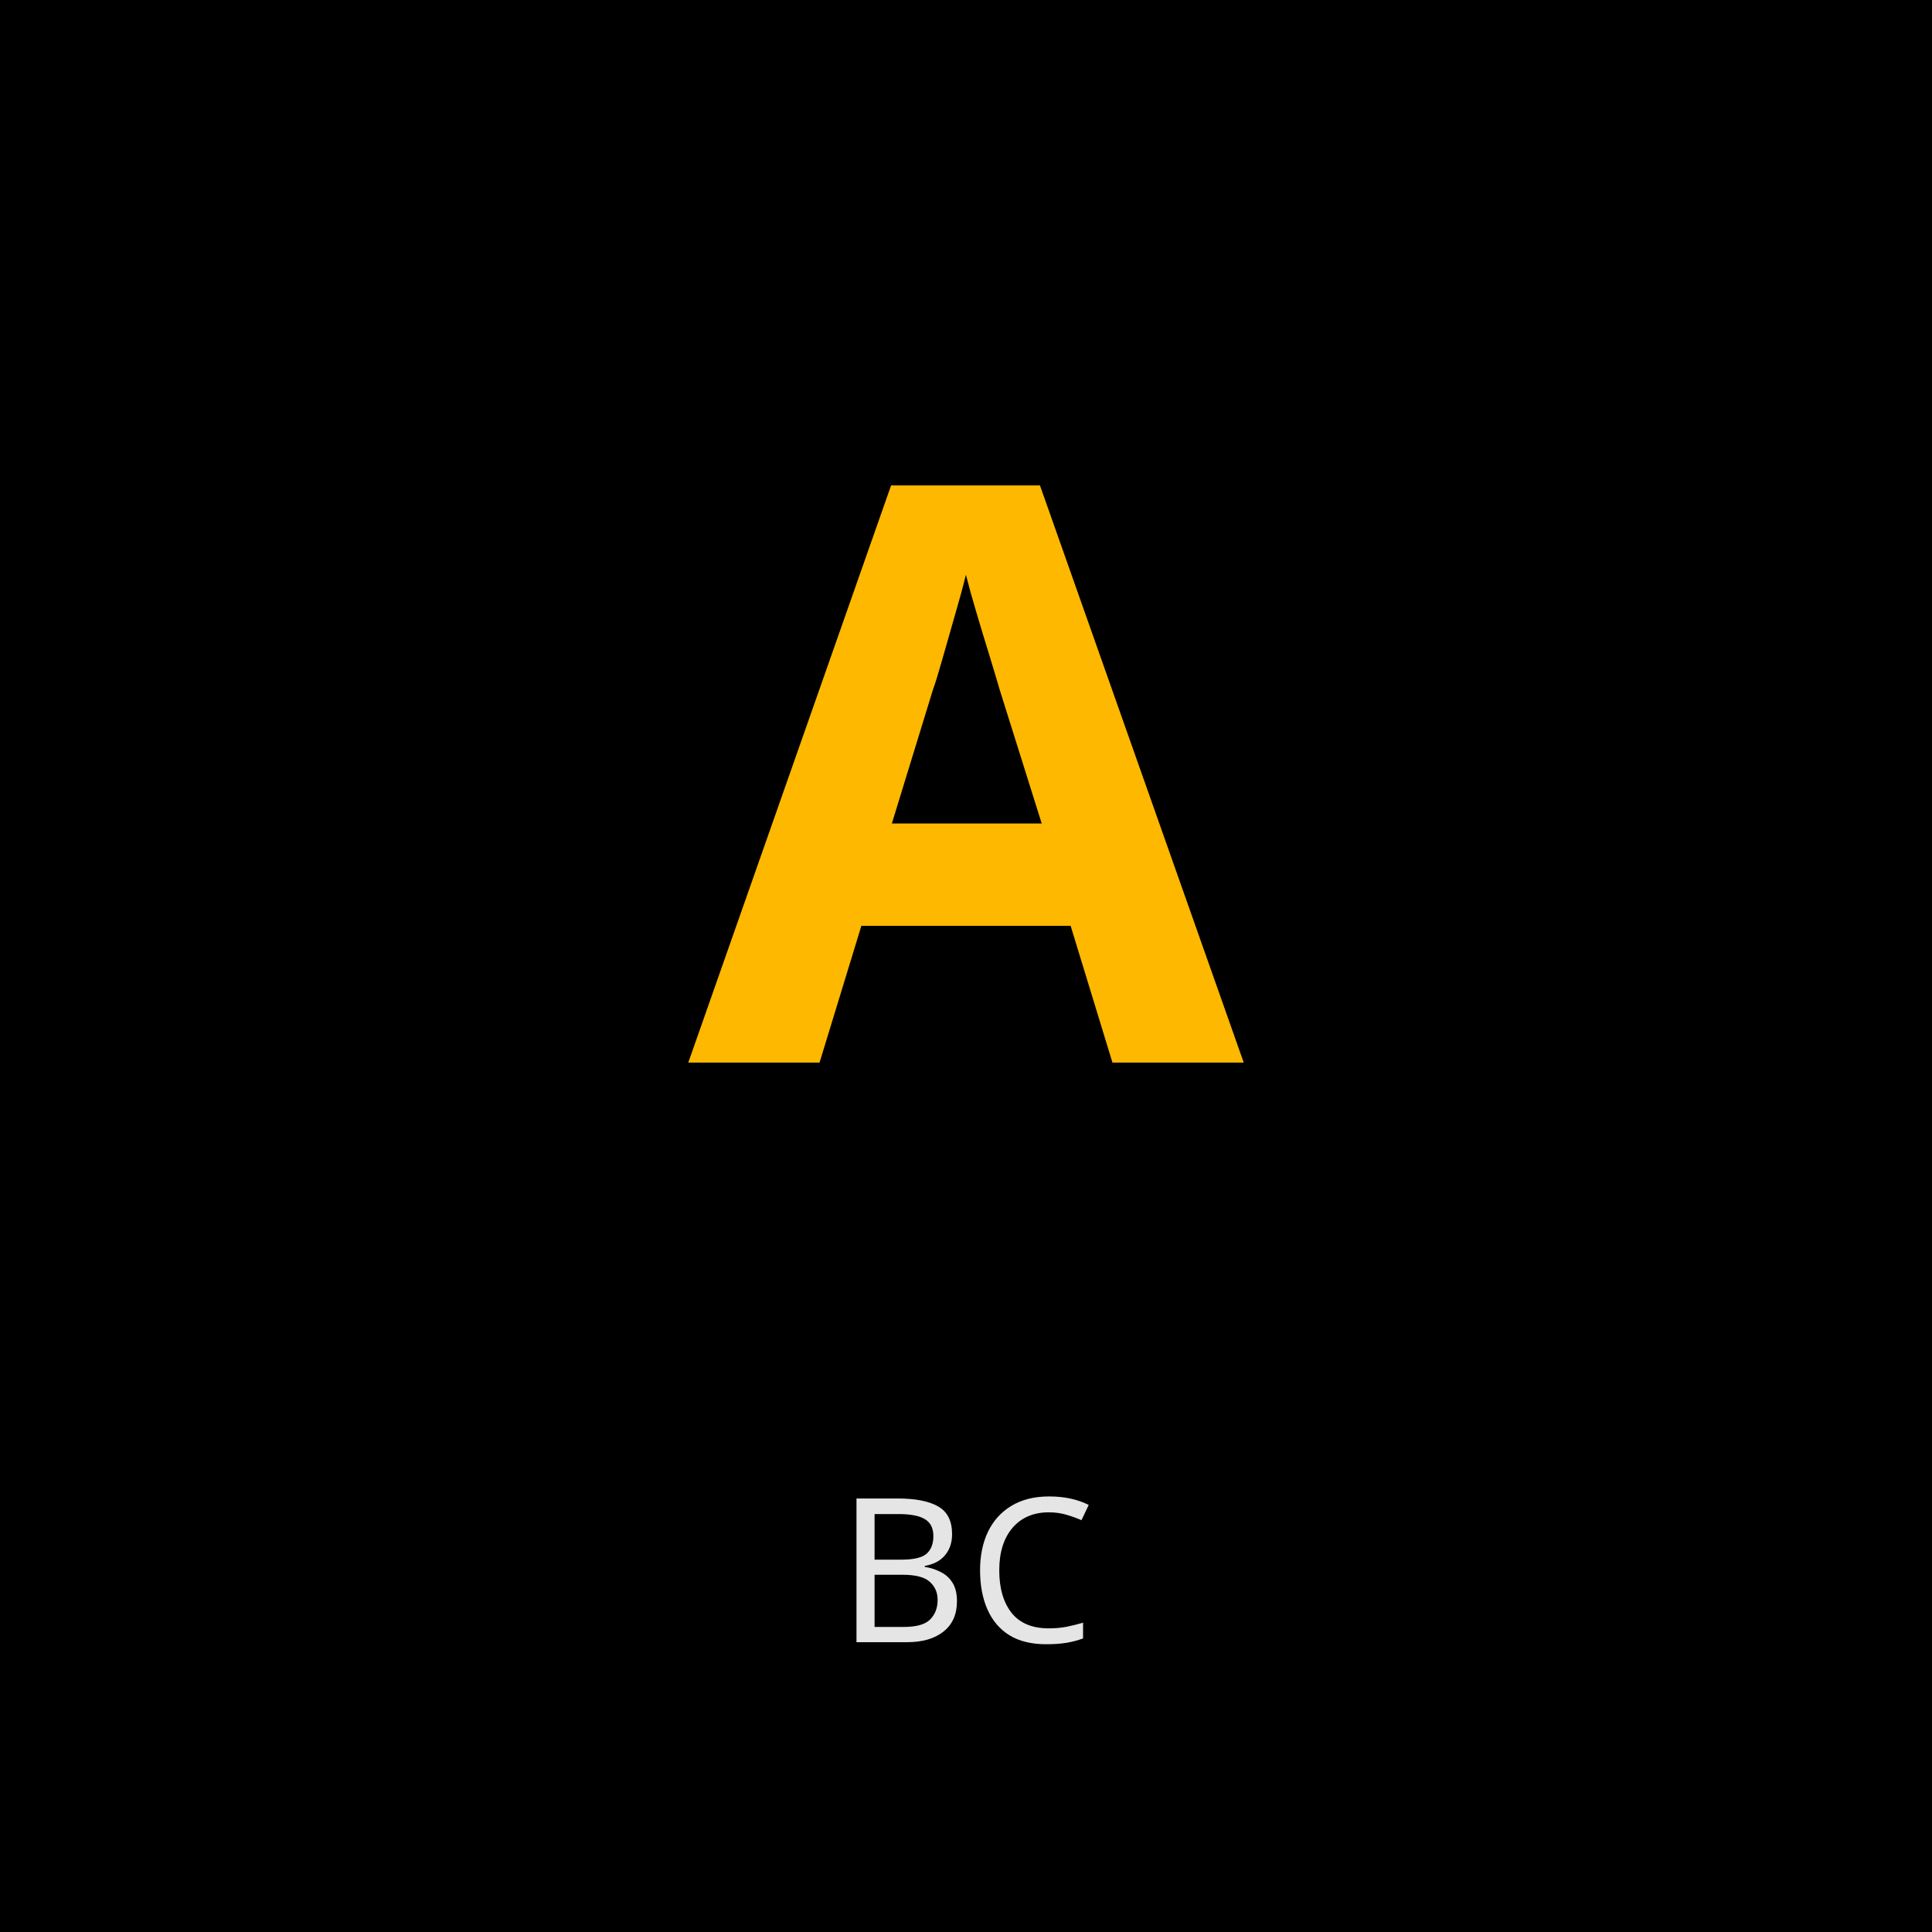
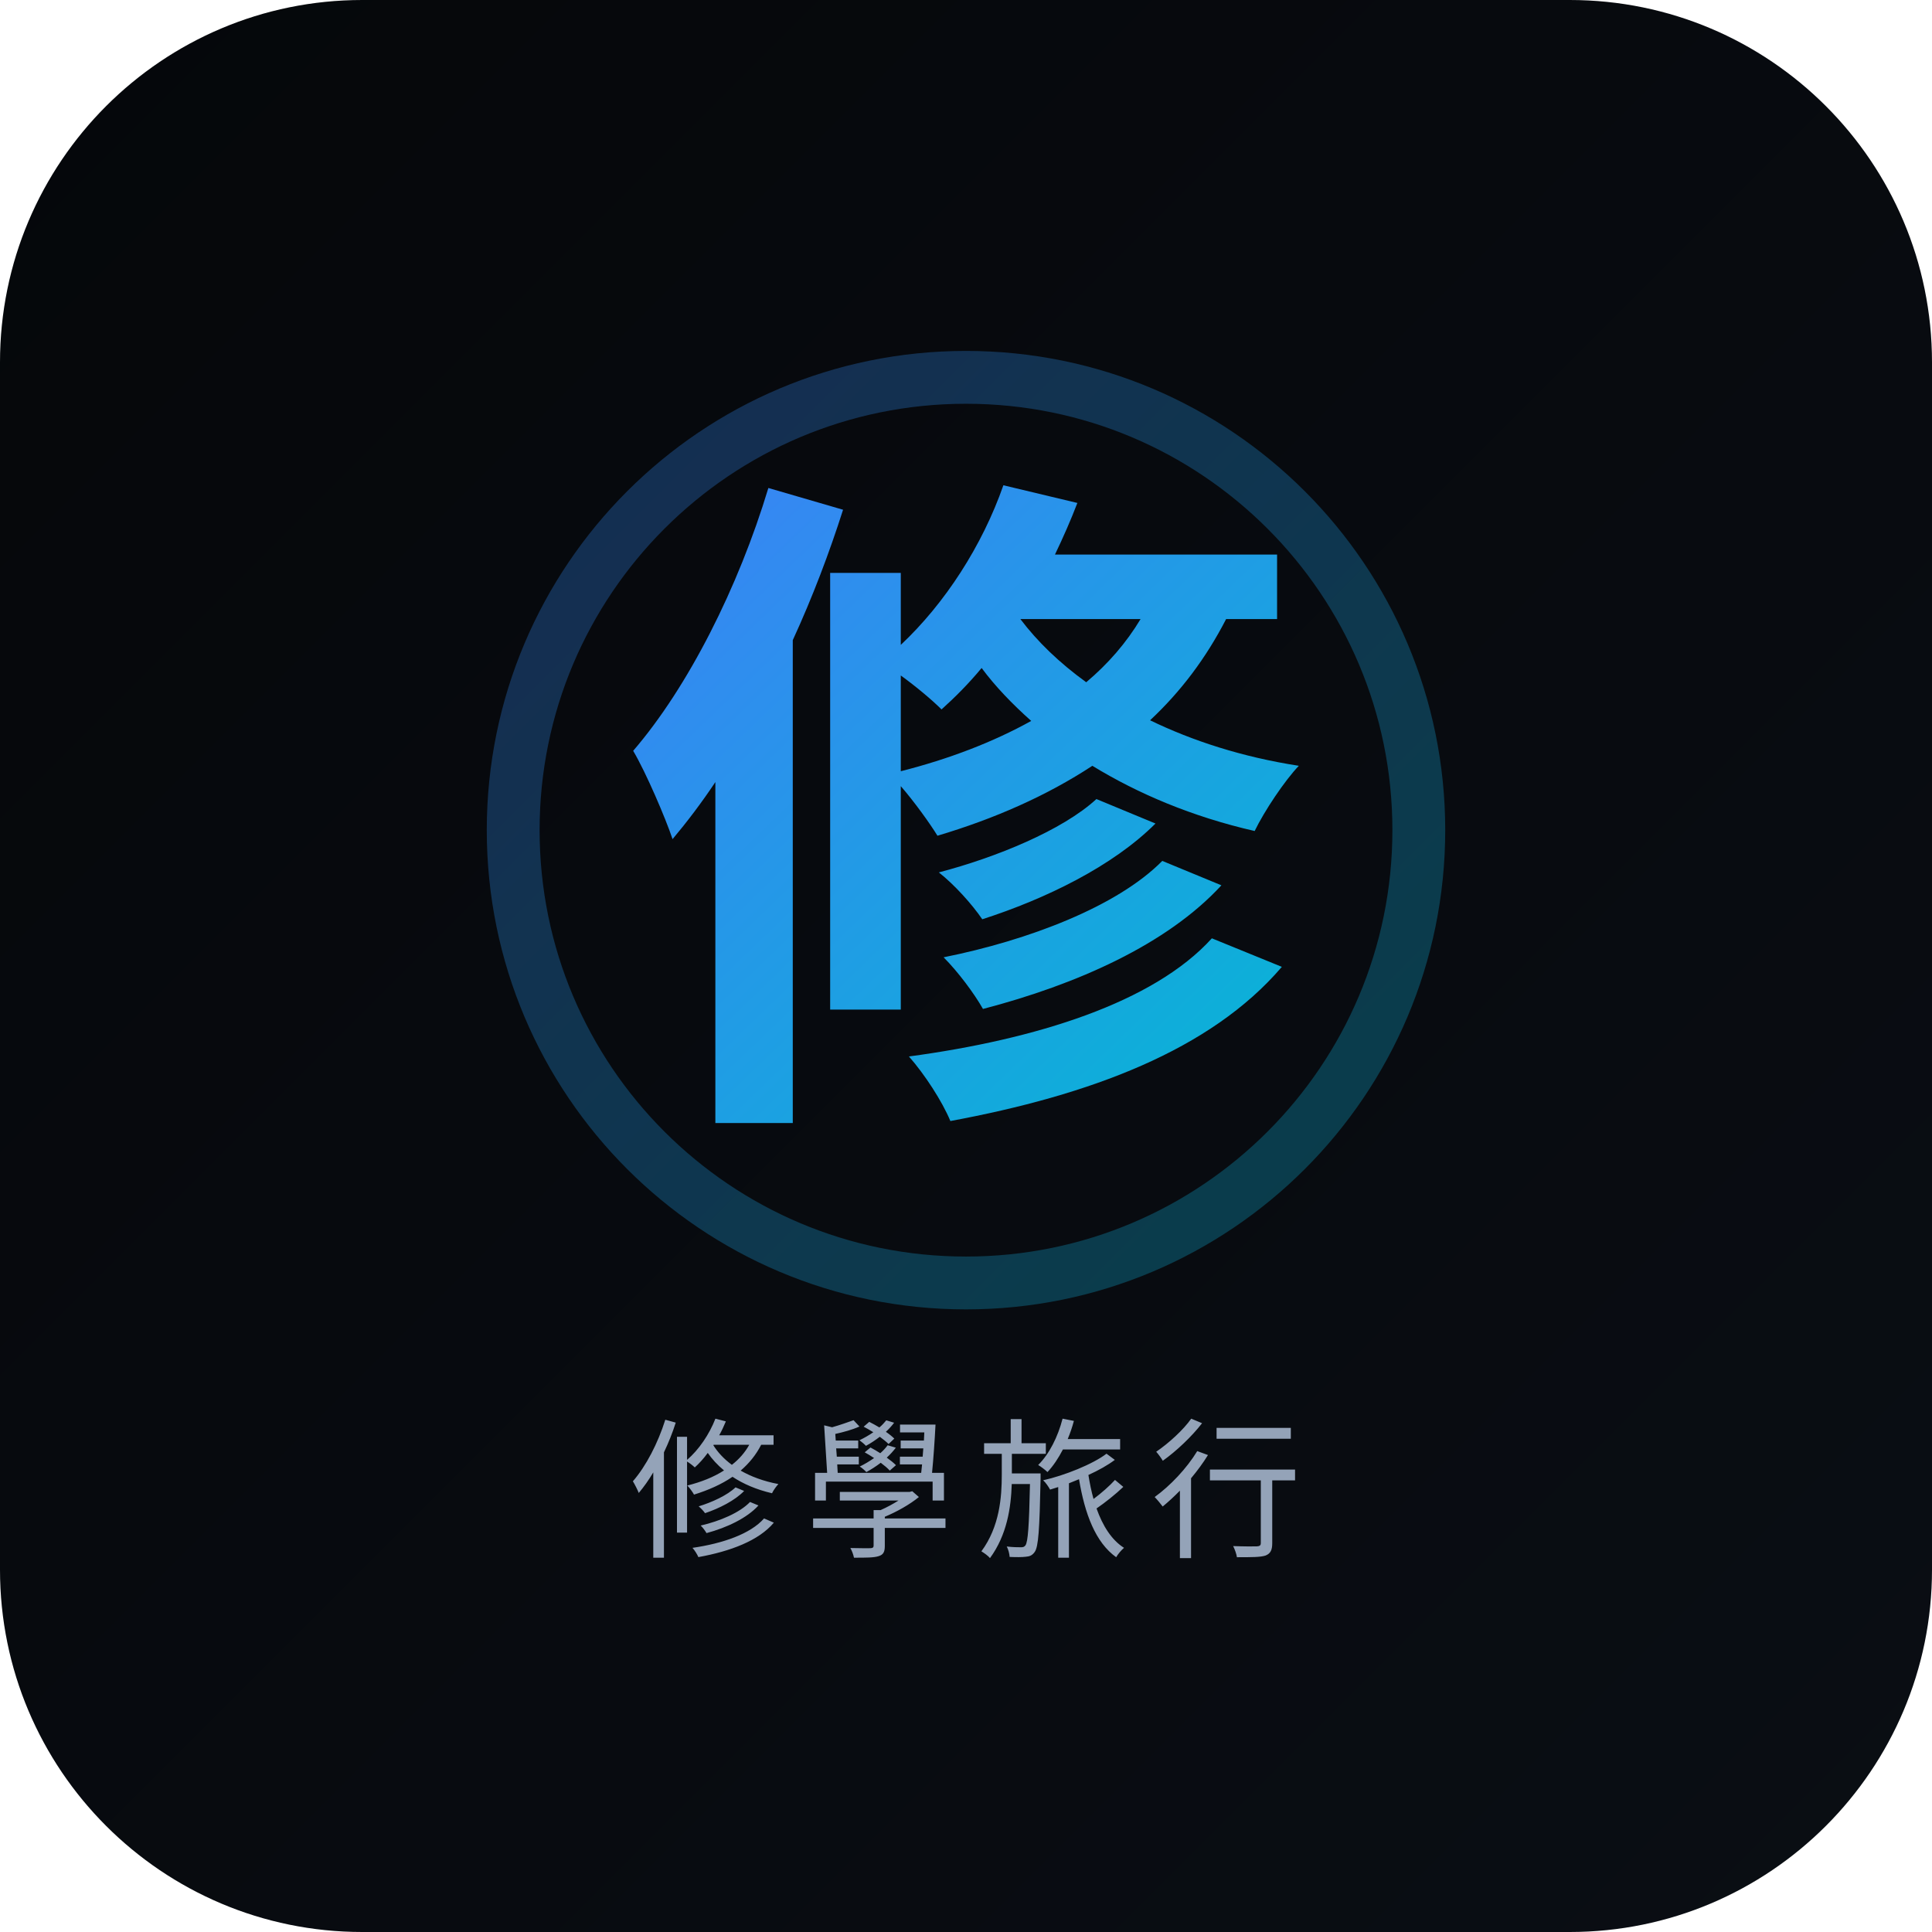
- <svg xmlns="http://www.w3.org/2000/svg" viewBox="0 0 192 192">
-   <rect width="192" height="192" fill="#000" />
-   <text x="50%" y="55%" text-anchor="middle" font-size="80" fill="#FFB800" font-family="sans-serif" font-weight="bold">A</text>
-   <text x="50%" y="85%" text-anchor="middle" font-size="20" fill="#e5e5e5" font-family="sans-serif">BC</text>
+ <svg xmlns="http://www.w3.org/2000/svg" viewBox="0 0 512 512">
+   <defs>
+     <linearGradient id="bg" x1="0%" y1="0%" x2="100%" y2="100%">
+       <stop offset="0%" stop-color="#05070a" />
+       <stop offset="100%" stop-color="#0a0e14" />
+     </linearGradient>
+     <linearGradient id="accent" x1="0%" y1="0%" x2="100%" y2="100%">
+       <stop offset="0%" stop-color="#3b82f6" />
+       <stop offset="100%" stop-color="#06b6d4" />
+     </linearGradient>
+   </defs>
+   <rect width="512" height="512" rx="96" fill="url(#bg)" />
+   <circle cx="256" cy="220" r="120" fill="none" stroke="url(#accent)" stroke-width="14" opacity="0.3" />
+   <text x="50%" y="55%" text-anchor="middle" font-size="180" font-weight="900" font-family="system-ui, -apple-system, sans-serif" fill="url(#accent)">修</text>
+   <text x="50%" y="80%" text-anchor="middle" font-size="40" font-weight="500" font-family="system-ui, -apple-system, sans-serif" fill="#94a3b8" letter-spacing="6">修學旅行</text>
</svg>
